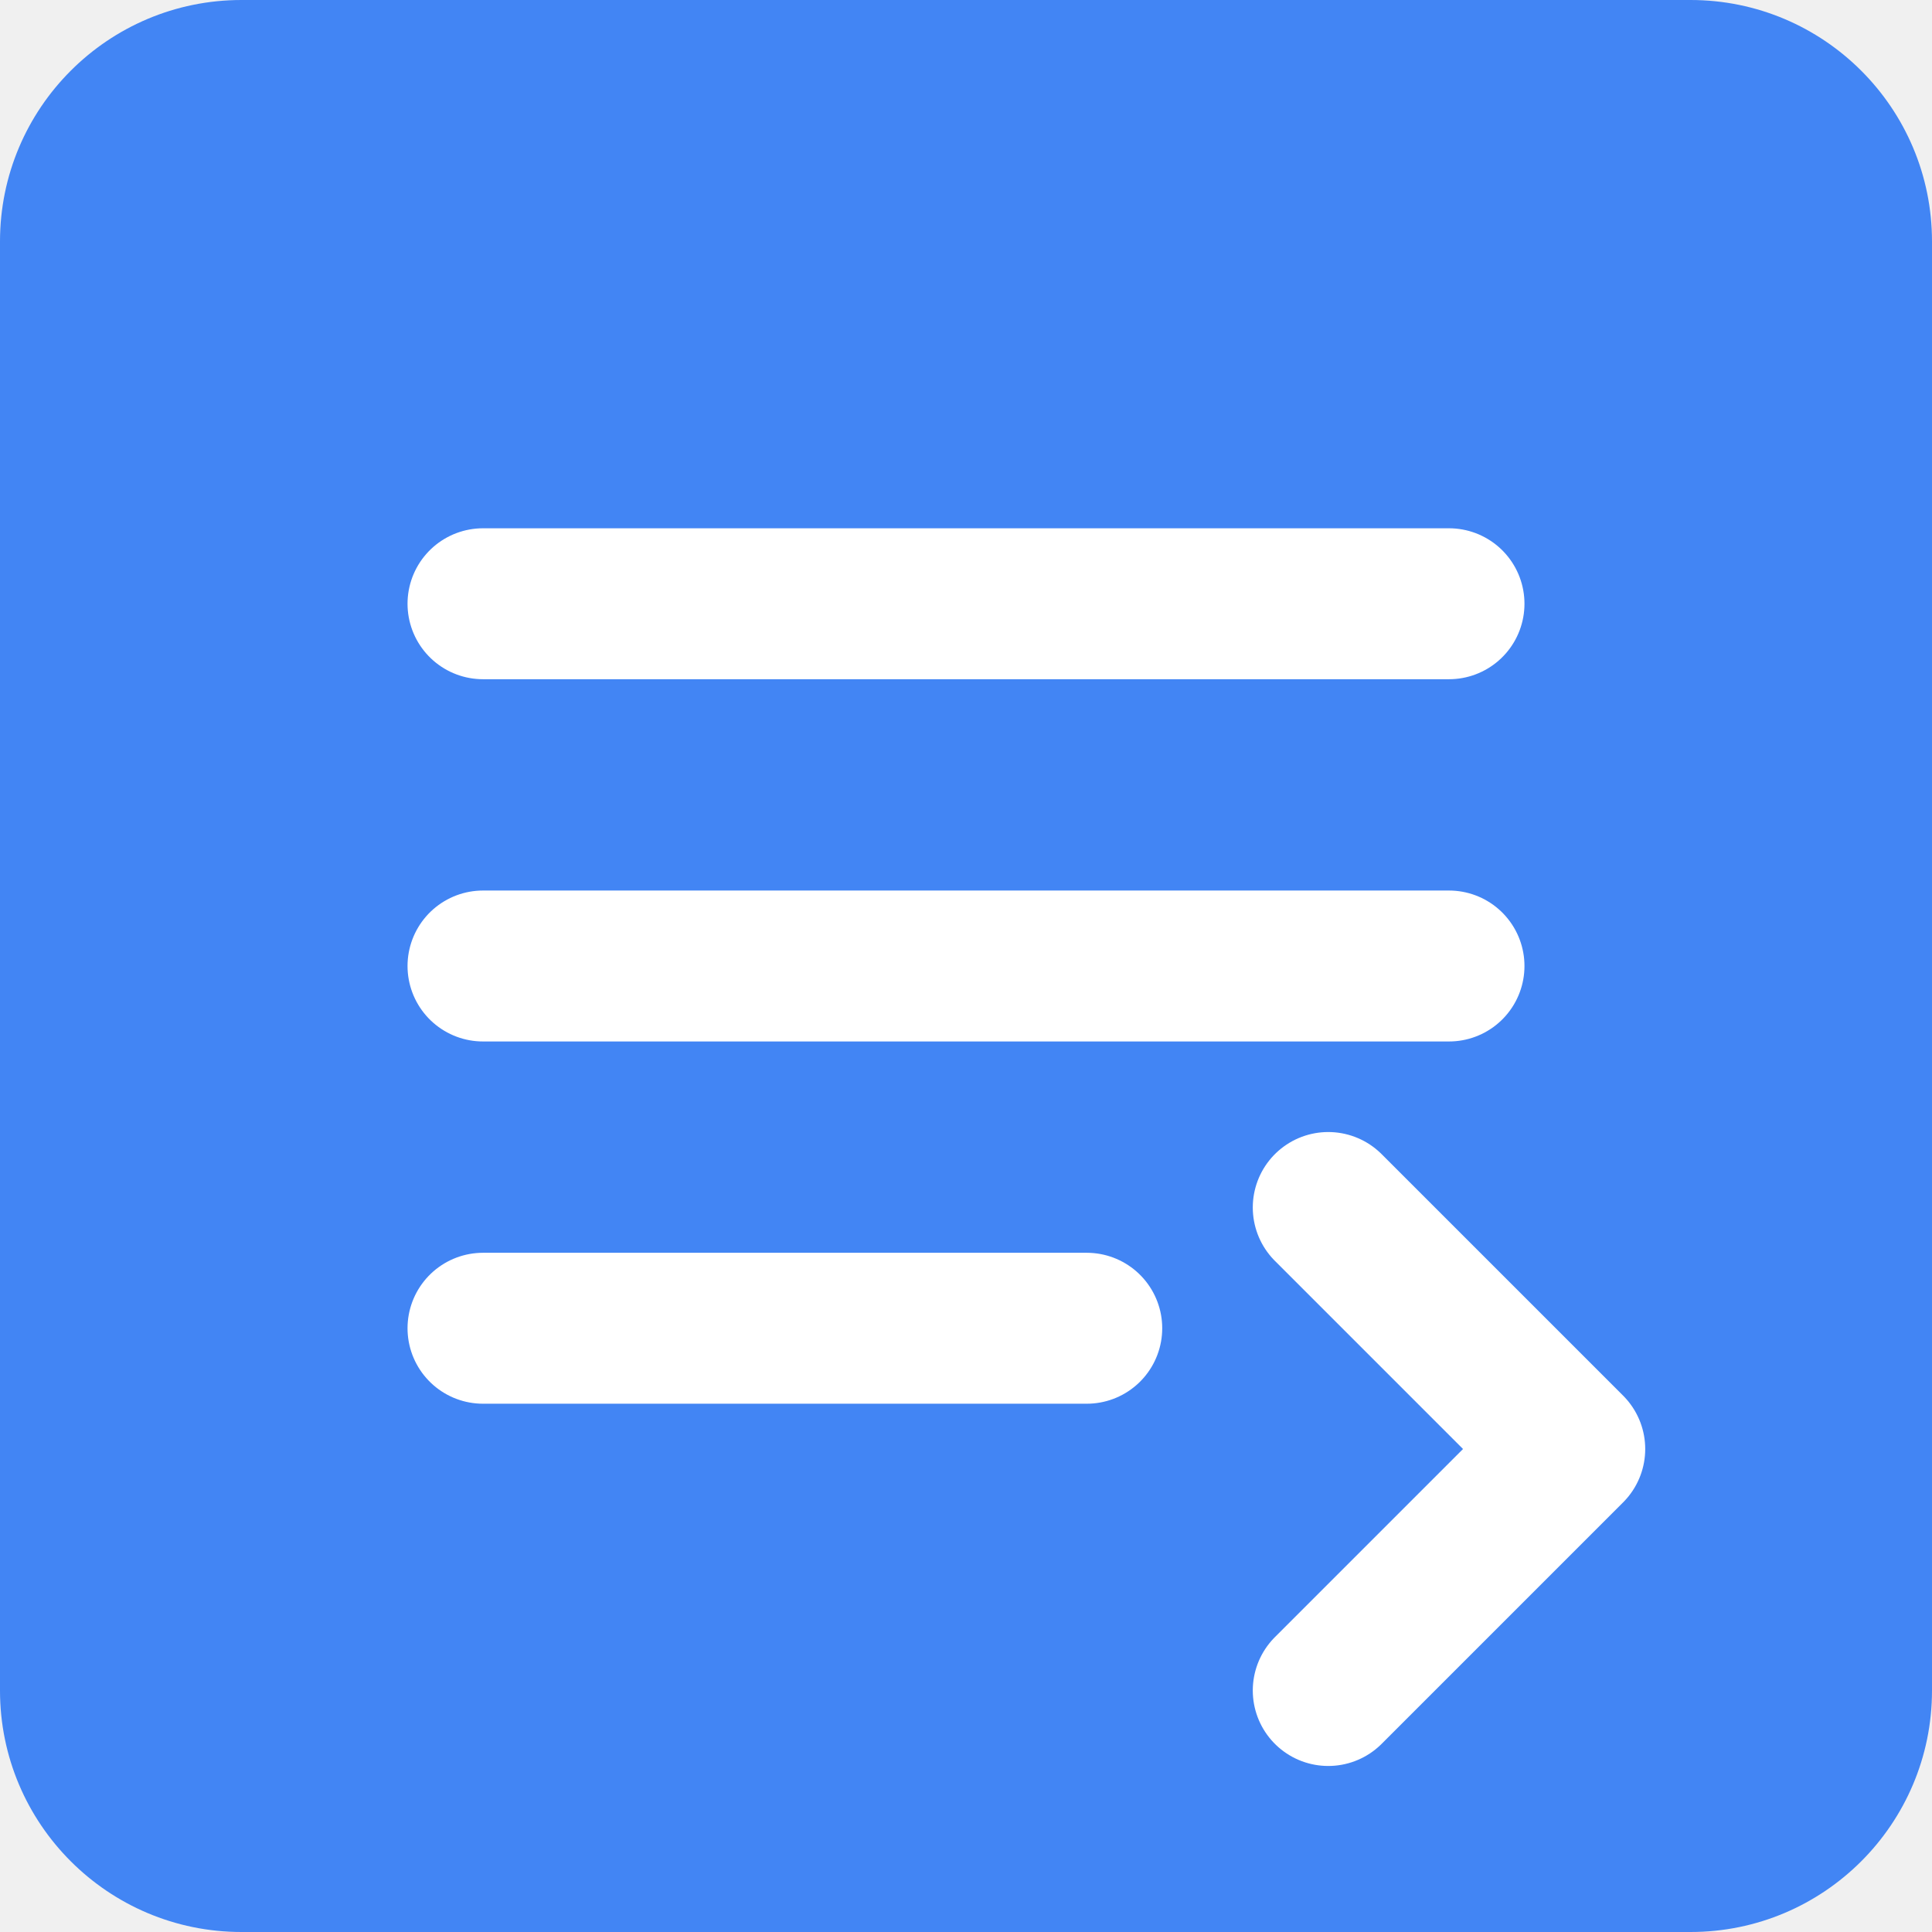
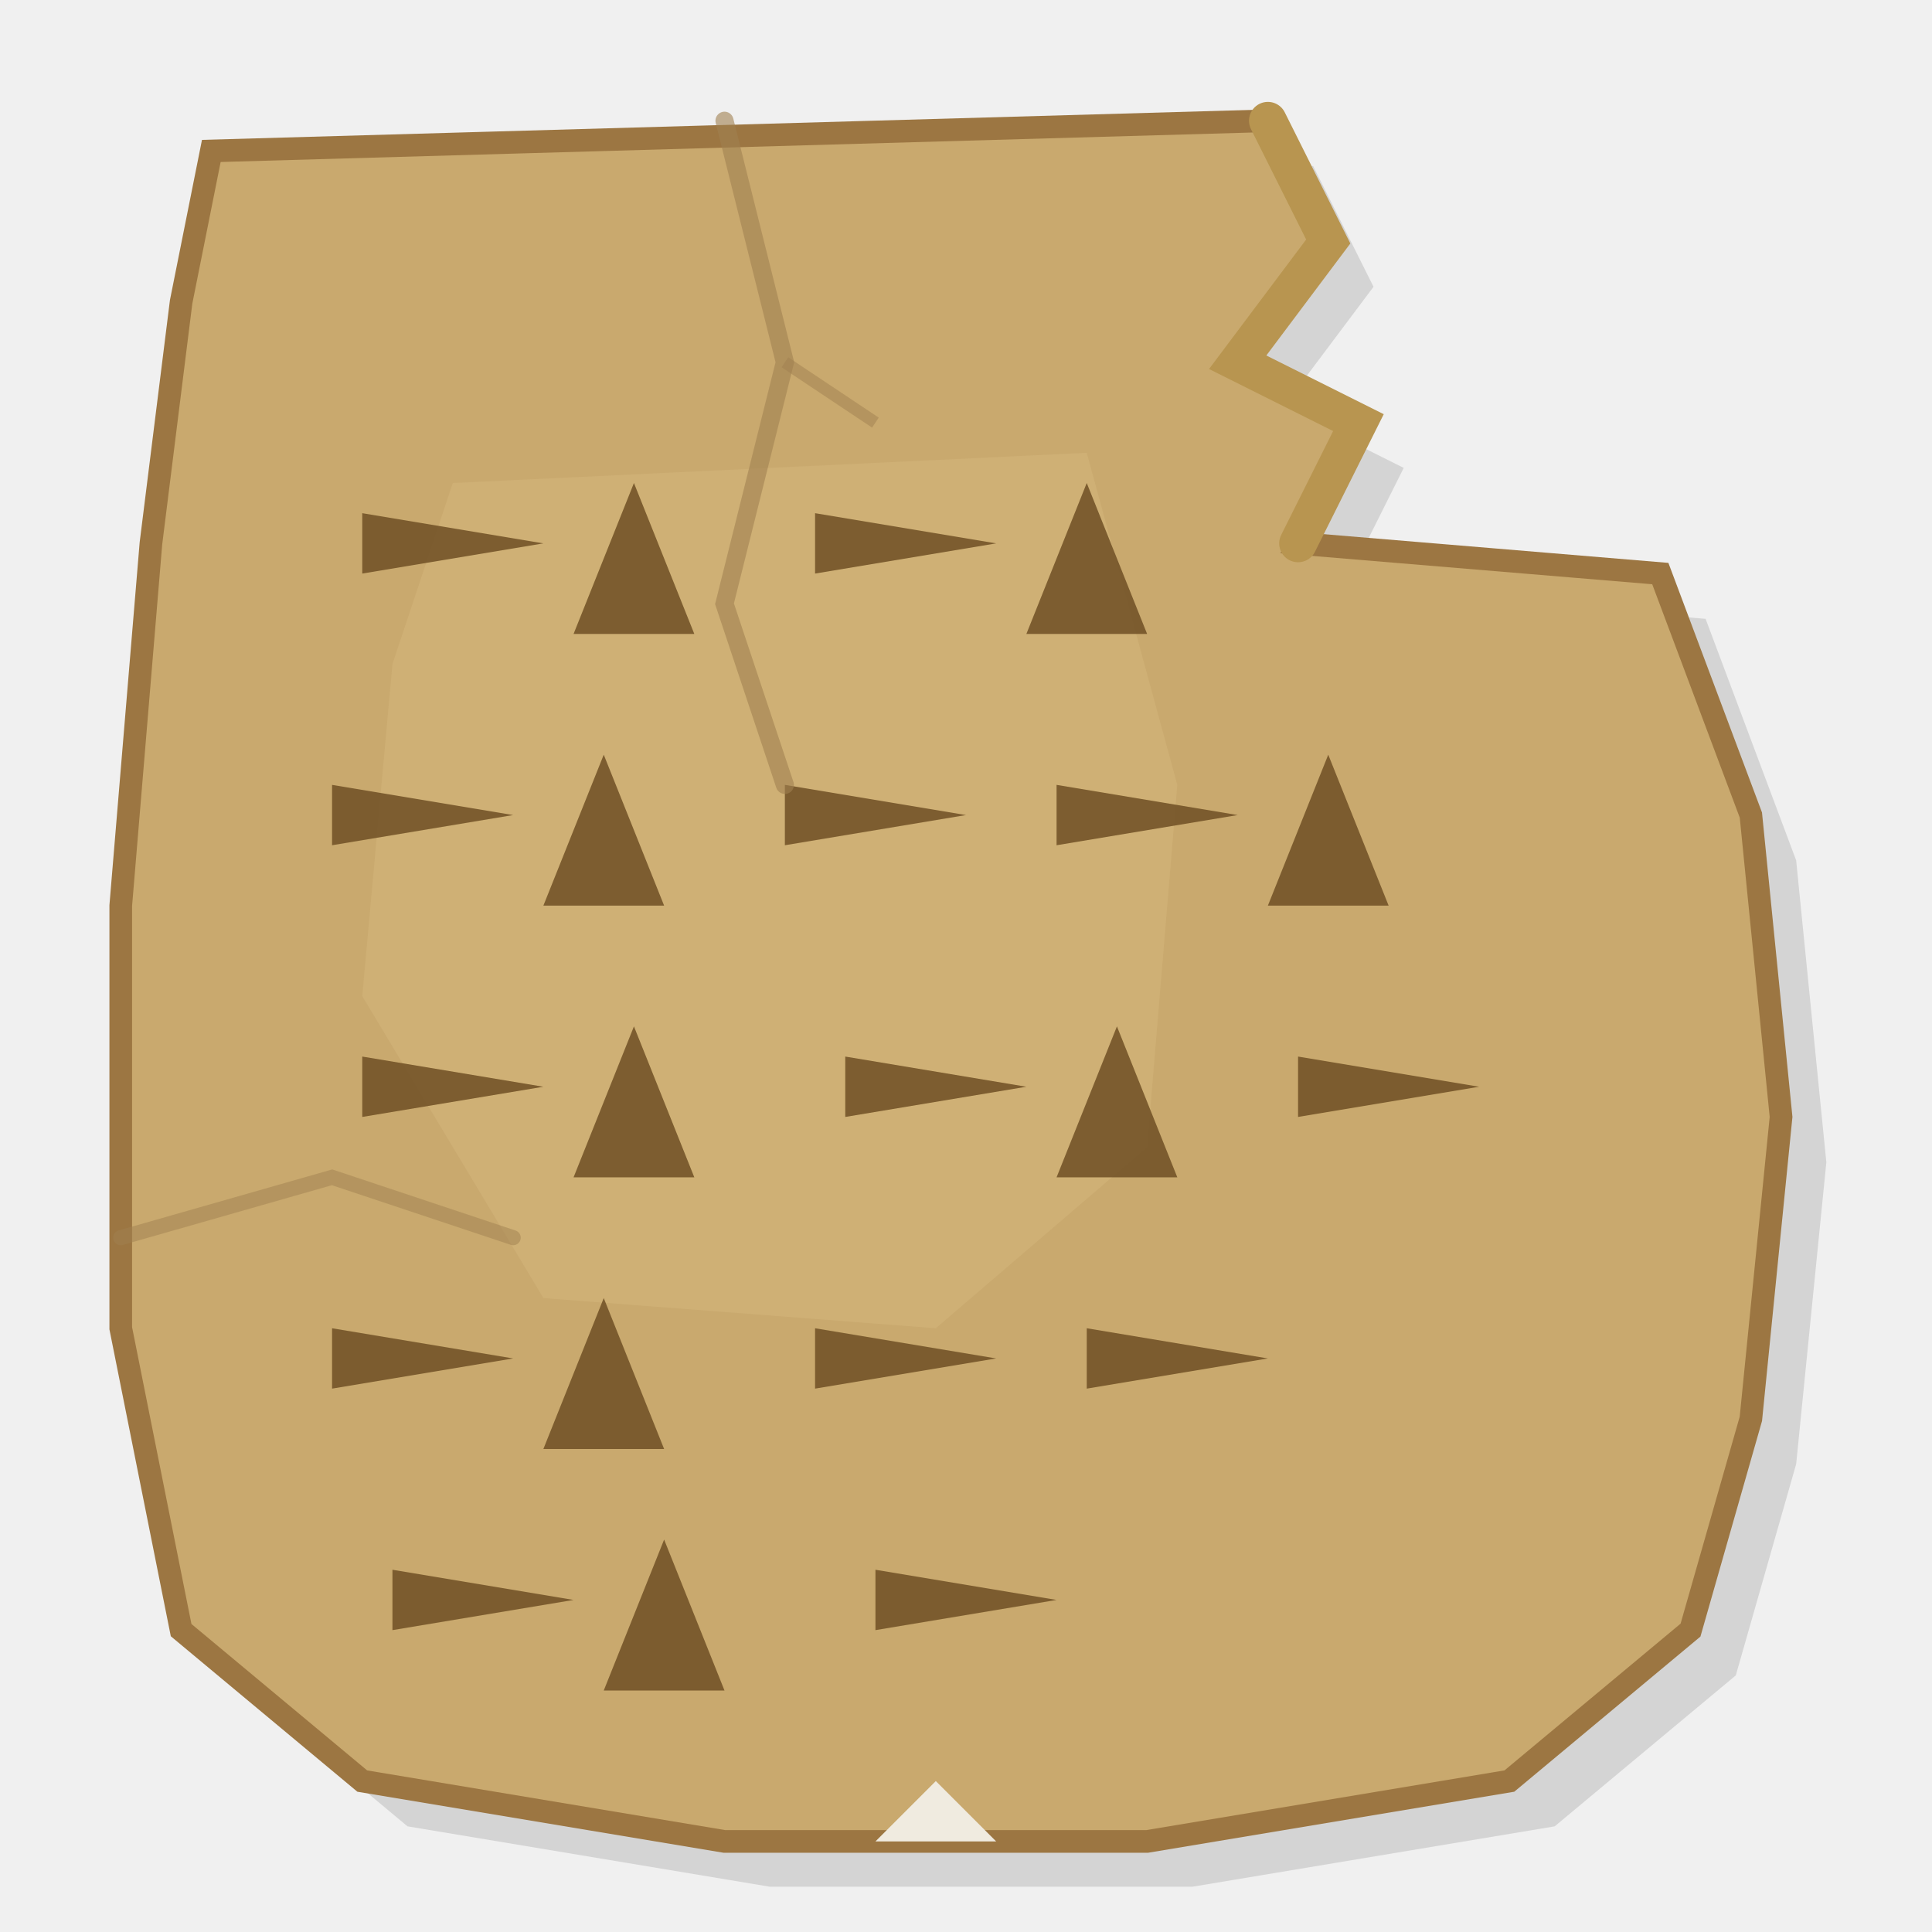
<svg xmlns="http://www.w3.org/2000/svg" viewBox="0 0 128 128" width="128" height="128">
-   <rect width="128" height="128" rx="16" fill="#4285f4" />
-   <path d="M32 40h64M32 64h64M32 88h40" stroke="white" stroke-width="10" stroke-linecap="round" />
-   <path d="M88 80l16 16-16 16" stroke="white" stroke-width="10" stroke-linecap="round" stroke-linejoin="round" fill="none" />
+   <path d="M14 10 L84 8 L88 16 L82 24 L90 28 L86 36 L110 38 L116 54 L118 74 L116 94 L112 108 L100 118 L76 122 L48 122 L24 118 L12 108 L8 88 L8 60 L10 36 L12 20Z" fill="#000" opacity="0.12" transform="translate(3,3)" />
+   <path d="M14 10 L84 8 L88 16 L82 24 L90 28 L86 36 L110 38 L116 54 L118 74 L116 94 L112 108 L100 118 L76 122 L48 122 L24 118 L12 108 L8 88 L8 60 L10 36 L12 20Z" fill="#c9a96e" />
+   <path d="M30 32 L72 30 L78 52 L76 76 L62 88 L36 86 L24 66 L26 44Z" fill="#d6b87e" opacity="0.45" />
+   <path d="M14 10 L84 8 L88 16 L82 24 L90 28 L86 36 L110 38 L116 54 L118 74 L116 94 L112 108 L100 118 L76 122 L48 122 L24 118 L12 108 L8 88 L8 60 L10 36 L12 20Z" fill="none" stroke="#9c7642" stroke-width="1.5" />
+   <path d="M84 8 L88 16 L82 24 L90 28 L86 36" stroke="#b89550" stroke-width="2.5" fill="none" stroke-linecap="round" />
+   <g fill="#6e4f24" opacity="0.85">
+     <polygon points="24,34 36,36 24,38" />
+     <polygon points="42,32 46,42 38,42" />
+     <polygon points="54,34 66,36 54,38" />
+     <polygon points="72,32 76,42 68,42" />
+     <polygon points="22,52 34,54 22,56" />
+     <polygon points="40,50 44,60 36,60" />
+     <polygon points="52,52 64,54 52,56" />
+     <polygon points="70,52 82,54 70,56" />
+     <polygon points="88,50 92,60 84,60" />
+     <polygon points="24,70 36,72 24,74" />
+     <polygon points="42,68 46,78 38,78" />
+     <polygon points="56,70 68,72 56,74" />
+     <polygon points="74,68 78,78 70,78" />
+     <polygon points="86,70 98,72 86,74" />
+     <polygon points="22,88 34,90 22,92" />
+     <polygon points="40,86 44,96 36,96" />
+     <polygon points="54,88 66,90 54,92" />
+     <polygon points="72,88 84,90 72,92" />
+     <polygon points="26,104 38,106 26,108" />
+     <polygon points="44,102 48,112 40,112" />
+     <polygon points="58,104 70,106 58,108" />
+   </g>
+   <path d="M48 8 L52 24 L48 40 L52 52" stroke="#a08050" stroke-width="1.2" fill="none" opacity="0.6" stroke-linecap="round" />
+   <path d="M52 24 L58 28" stroke="#a08050" stroke-width="0.8" fill="none" opacity="0.5" />
+   <path d="M8 82 L22 78 L34 82" stroke="#a08050" stroke-width="1" fill="none" opacity="0.5" stroke-linecap="round" />
+   <path d="M58 122 L62 118 L66 122" fill="#f0ebe0" stroke="none" />
</svg>
